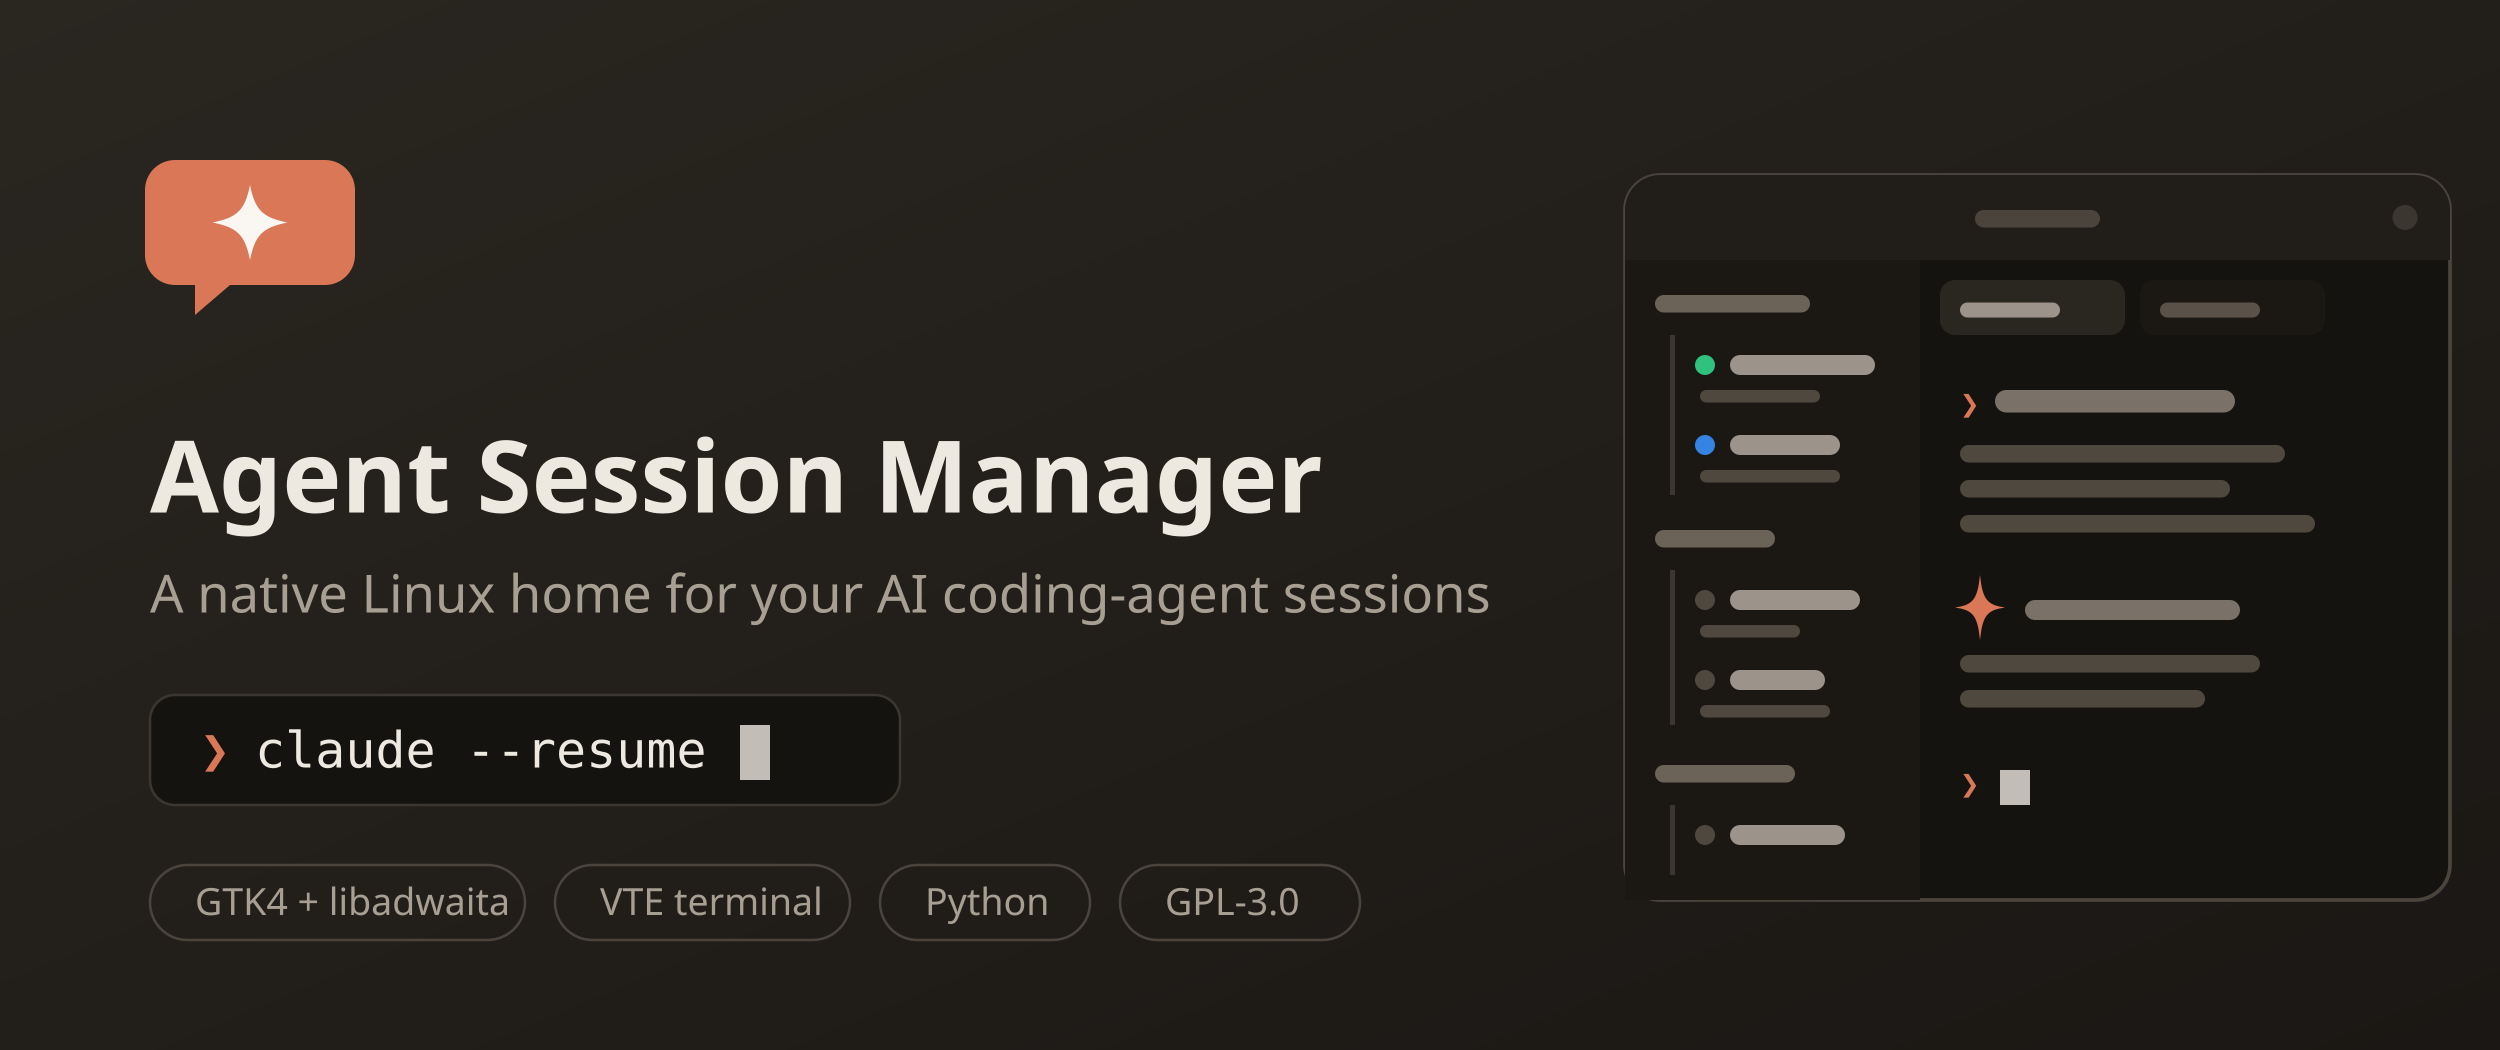
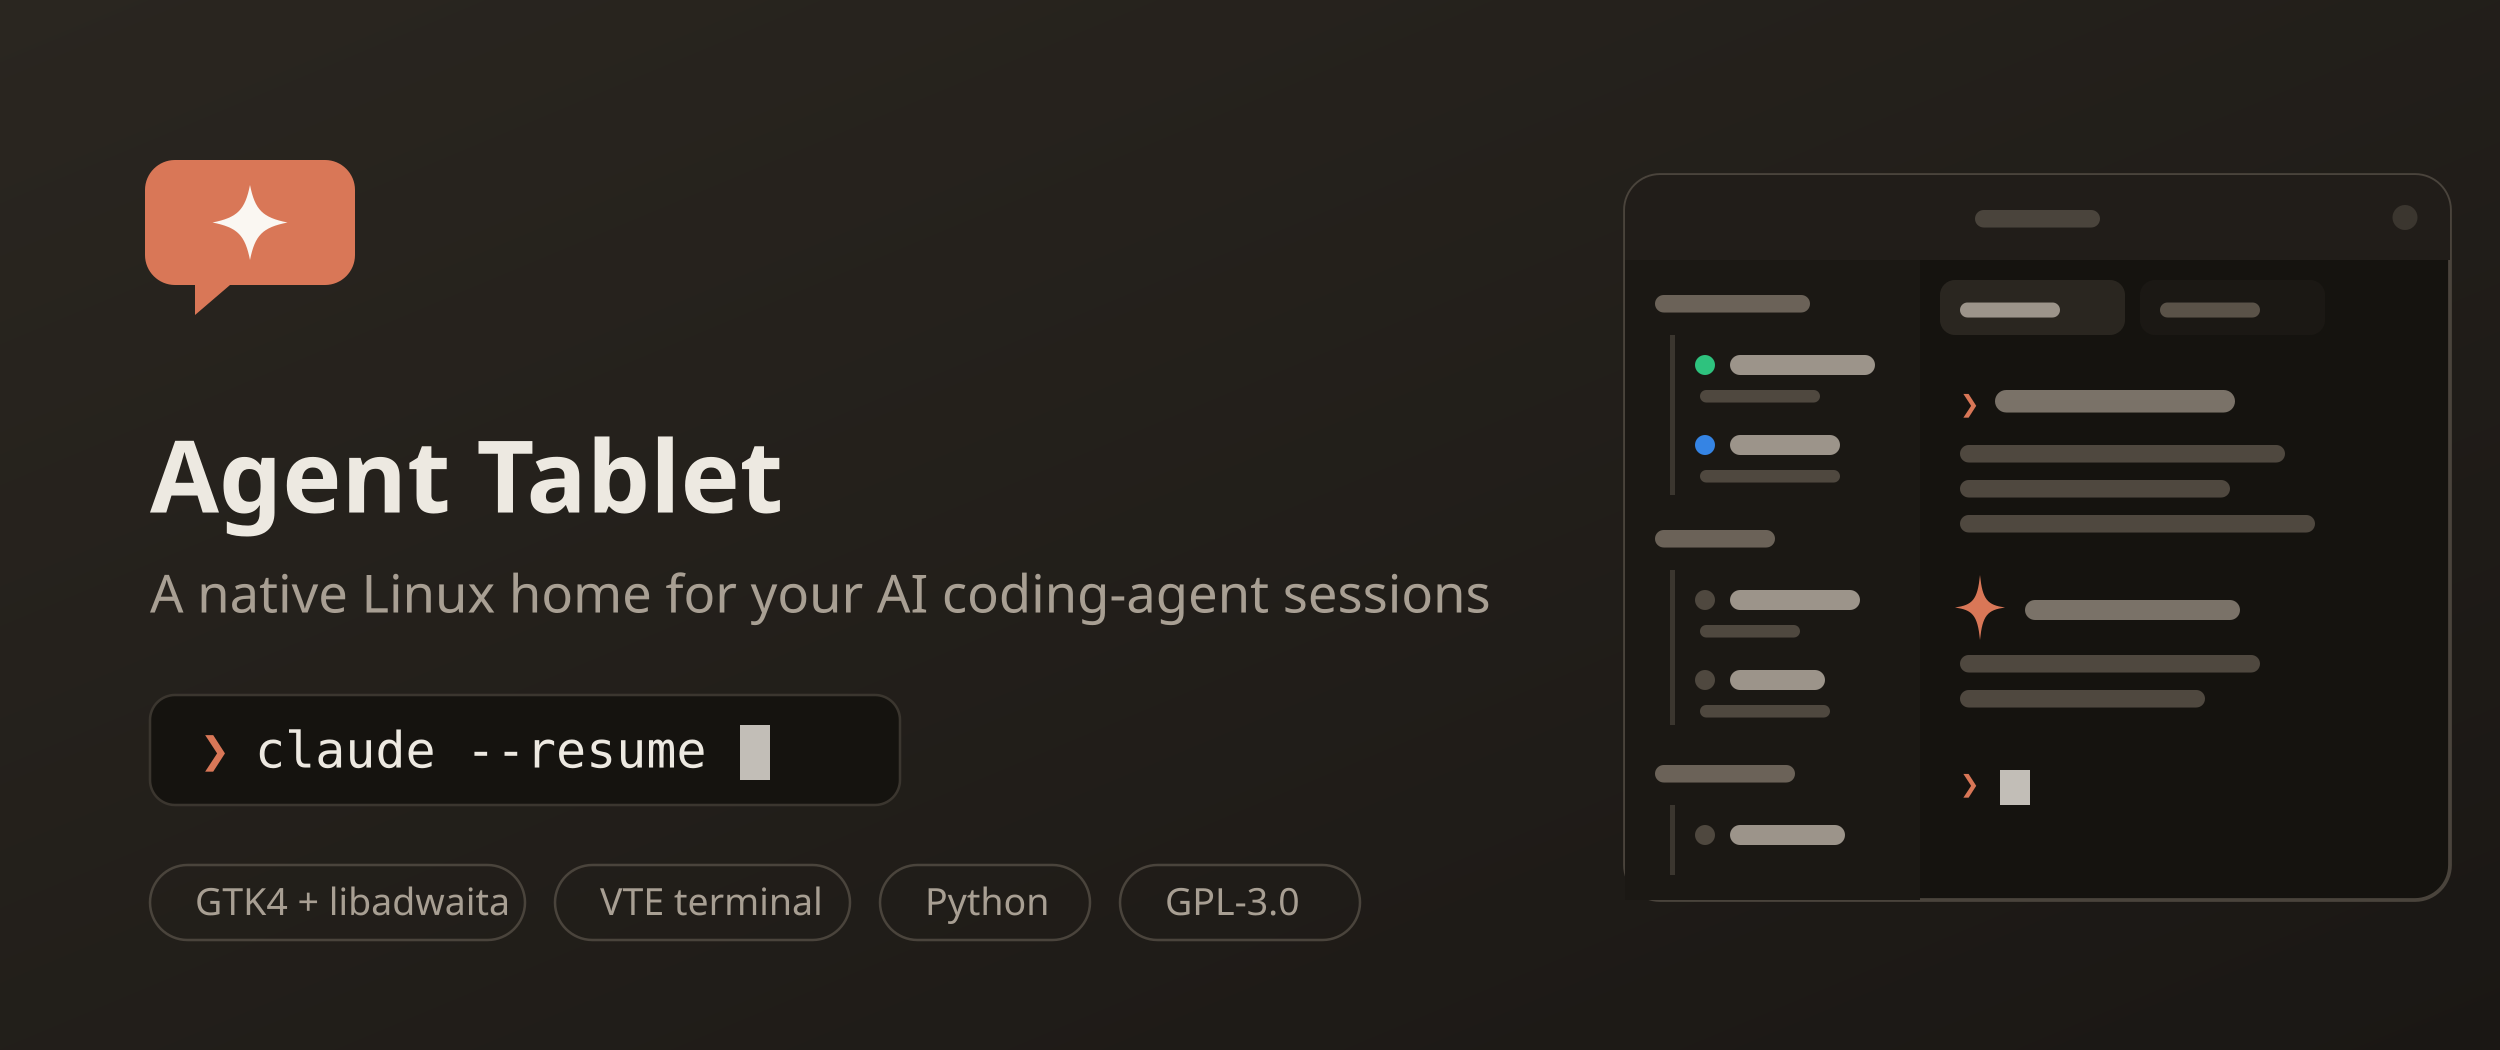
<svg xmlns="http://www.w3.org/2000/svg" width="1000" height="420" viewBox="0 0 1000 420">
  <defs>
    <linearGradient id="bg" x1="0" y1="0" x2="1" y2="1">
      <stop offset="0" stop-color="#2a2620" />
      <stop offset="1" stop-color="#1a1714" />
    </linearGradient>
  </defs>
  <rect width="1000" height="420" fill="url(#bg)" />
  <path d="M70 64 h60 a12 12 0 0 1 12 12 v26 a12 12 0 0 1 -12 12 H92 l-14 12 v-12 h-8            a12 12 0 0 1 -12 -12 V76 a12 12 0 0 1 12 -12 Z" fill="#D97757" />
  <path d="M100 74 C102 84 105 87 115 89 C105 91 102 94 100 104 C98 94 95 91 85 89 C95 87 98 84 100 74 Z" fill="#FAF7F2" />
-   <text x="60" y="205" font-family="Cantarell, sans-serif" font-size="40" font-weight="bold" fill="#EDE9E1">Agent Session Manager</text>
+   <text x="60" y="205" font-family="Cantarell, sans-serif" font-size="40" font-weight="bold" fill="#EDE9E1">Agent Tablet</text>
  <text x="60" y="245" font-family="Cantarell, sans-serif" font-size="21" fill="#A89F93">A native Linux home for your AI coding-agent sessions</text>
  <rect x="60" y="278" width="300" height="44" rx="10" fill="#15130F" stroke="#3b362f" stroke-width="1" />
  <text x="80" y="307" font-family="monospace" font-size="20" fill="#D97757">❯</text>
  <text x="102" y="307" font-family="monospace" font-size="20" fill="#EDE9E1">claude --resume</text>
  <rect x="296" y="290" width="12" height="22" fill="#EDE9E1" opacity="0.8" />
  <g font-family="Cantarell, sans-serif" font-size="15" fill="#A89F93">
    <rect x="60" y="346" width="150" height="30" rx="15" fill="none" stroke="#4a443c" />
    <text x="78" y="366">GTK4 + libadwaita</text>
    <rect x="222" y="346" width="118" height="30" rx="15" fill="none" stroke="#4a443c" />
    <text x="240" y="366">VTE terminal</text>
    <rect x="352" y="346" width="84" height="30" rx="15" fill="none" stroke="#4a443c" />
    <text x="370" y="366">Python</text>
    <rect x="448" y="346" width="96" height="30" rx="15" fill="none" stroke="#4a443c" />
    <text x="466" y="366">GPL-3.0</text>
  </g>
  <g transform="translate(30 0)">
    <rect x="620" y="70" width="330" height="290" rx="14" fill="#15130F" stroke="#4a443c" stroke-width="1.5" />
    <rect x="620" y="70" width="330" height="34" rx="14" fill="#211D19" />
    <rect x="620" y="90" width="330" height="14" fill="#211D19" />
    <rect x="760" y="84" width="50" height="7" rx="3.5" fill="#4a443c" />
    <circle cx="932" cy="87" r="5" fill="#3b362f" />
    <rect x="620" y="104" width="118" height="256" fill="#1B1814" />
    <rect x="632" y="118" width="62" height="7" rx="3.5" fill="#6b6258" />
    <rect x="638" y="134" width="2" height="64" fill="#3b362f" />
    <circle cx="652" cy="146" r="4" fill="#2ec27e" />
    <rect x="662" y="142" width="58" height="8" rx="4" fill="#9c948a" />
    <rect x="650" y="156" width="48" height="5" rx="2.5" fill="#4f483f" />
    <circle cx="652" cy="178" r="4" fill="#3584e4" />
    <rect x="662" y="174" width="44" height="8" rx="4" fill="#9c948a" />
    <rect x="650" y="188" width="56" height="5" rx="2.5" fill="#4f483f" />
    <rect x="632" y="212" width="48" height="7" rx="3.5" fill="#6b6258" />
    <rect x="638" y="228" width="2" height="62" fill="#3b362f" />
    <circle cx="652" cy="240" r="4" fill="#4f483f" />
    <rect x="662" y="236" width="52" height="8" rx="4" fill="#9c948a" />
    <rect x="650" y="250" width="40" height="5" rx="2.5" fill="#4f483f" />
    <circle cx="652" cy="272" r="4" fill="#4f483f" />
    <rect x="662" y="268" width="38" height="8" rx="4" fill="#9c948a" />
    <rect x="650" y="282" width="52" height="5" rx="2.5" fill="#4f483f" />
    <rect x="632" y="306" width="56" height="7" rx="3.5" fill="#6b6258" />
    <rect x="638" y="322" width="2" height="28" fill="#3b362f" />
    <circle cx="652" cy="334" r="4" fill="#4f483f" />
    <rect x="662" y="330" width="46" height="8" rx="4" fill="#9c948a" />
    <rect x="746" y="112" width="74" height="22" rx="6" fill="#2a2620" />
    <rect x="754" y="121" width="40" height="6" rx="3" fill="#9c948a" />
    <rect x="826" y="112" width="74" height="22" rx="6" fill="#1B1814" />
    <rect x="834" y="121" width="40" height="6" rx="3" fill="#5a5248" />
    <text x="754" y="166" font-family="monospace" font-size="13" fill="#D97757">❯</text>
    <rect x="768" y="156" width="96" height="9" rx="4.5" fill="#7a7268" />
    <rect x="754" y="178" width="130" height="7" rx="3.5" fill="#4f483f" />
    <rect x="754" y="192" width="108" height="7" rx="3.5" fill="#4f483f" />
    <rect x="754" y="206" width="142" height="7" rx="3.5" fill="#4f483f" />
    <path d="M762 230 C763 240 765 242 772 243 C765 244 763 246 762 256 C761 246 759 244 752 243 C759 242 761 240 762 230 Z" fill="#D97757" />
    <rect x="780" y="240" width="86" height="8" rx="4" fill="#7a7268" />
    <rect x="754" y="262" width="120" height="7" rx="3.5" fill="#4f483f" />
    <rect x="754" y="276" width="98" height="7" rx="3.5" fill="#4f483f" />
    <text x="754" y="318" font-family="monospace" font-size="13" fill="#D97757">❯</text>
    <rect x="770" y="308" width="12" height="14" fill="#EDE9E1" opacity="0.8" />
  </g>
</svg>
